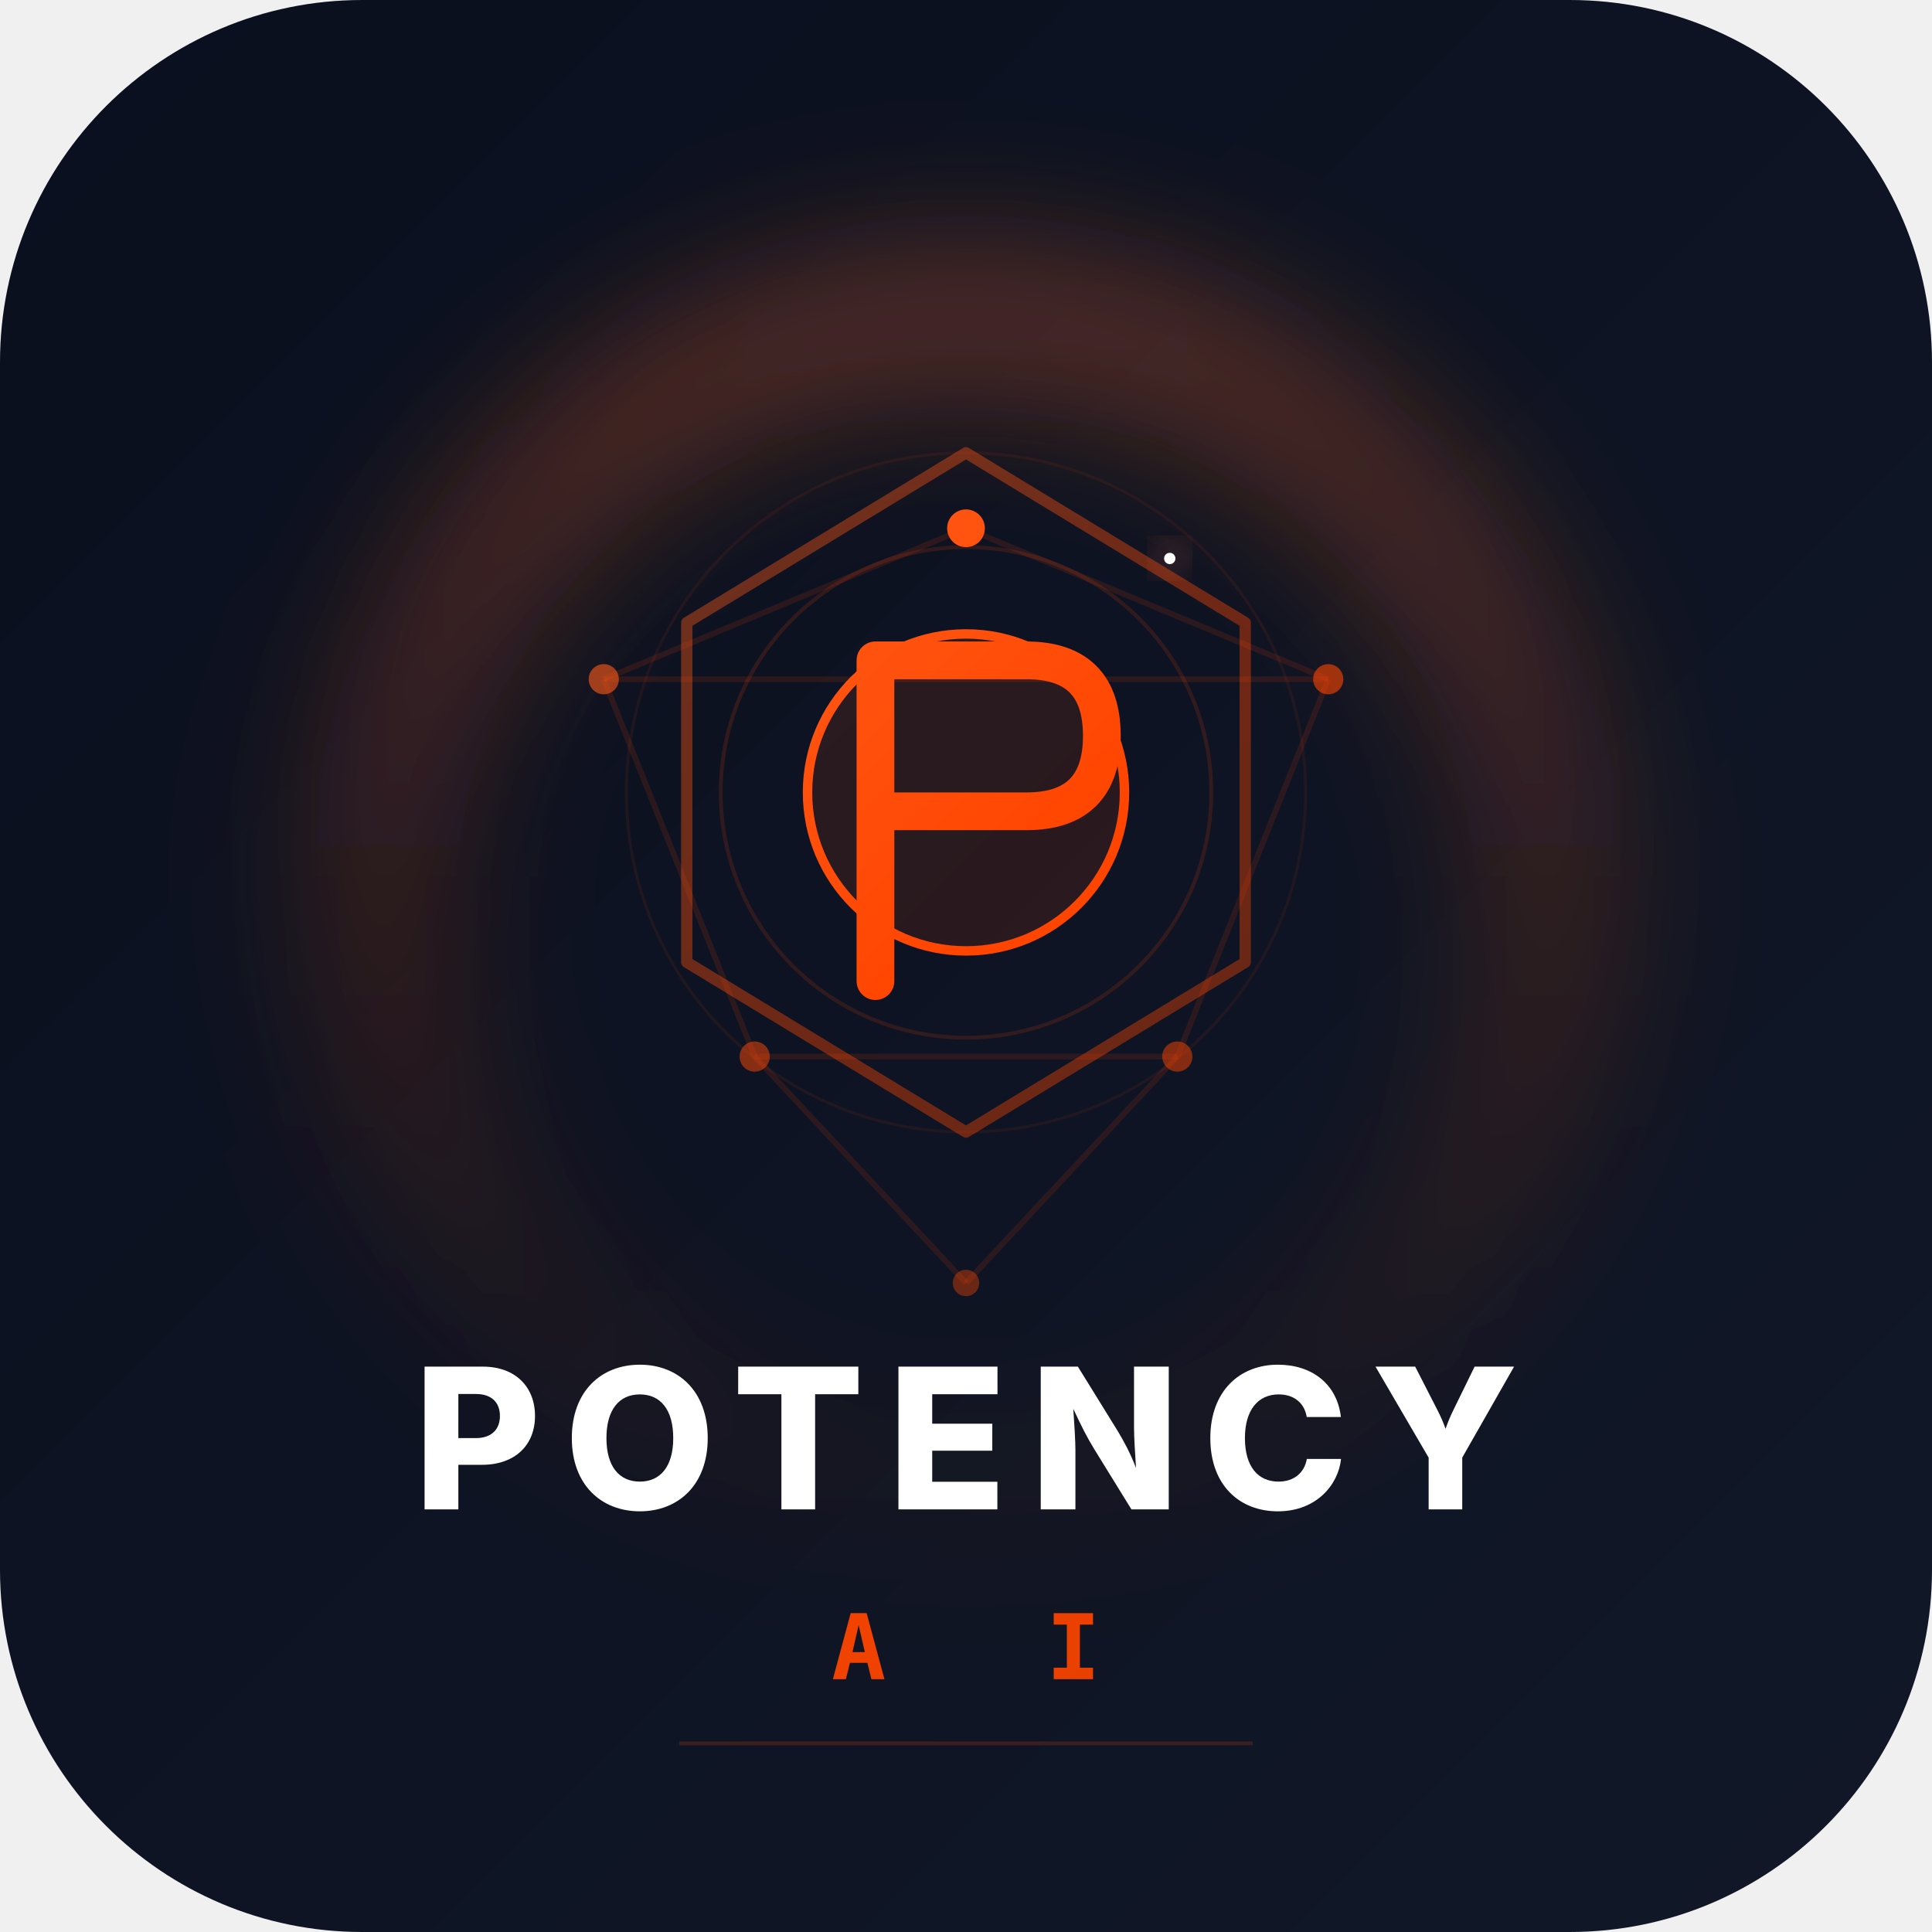
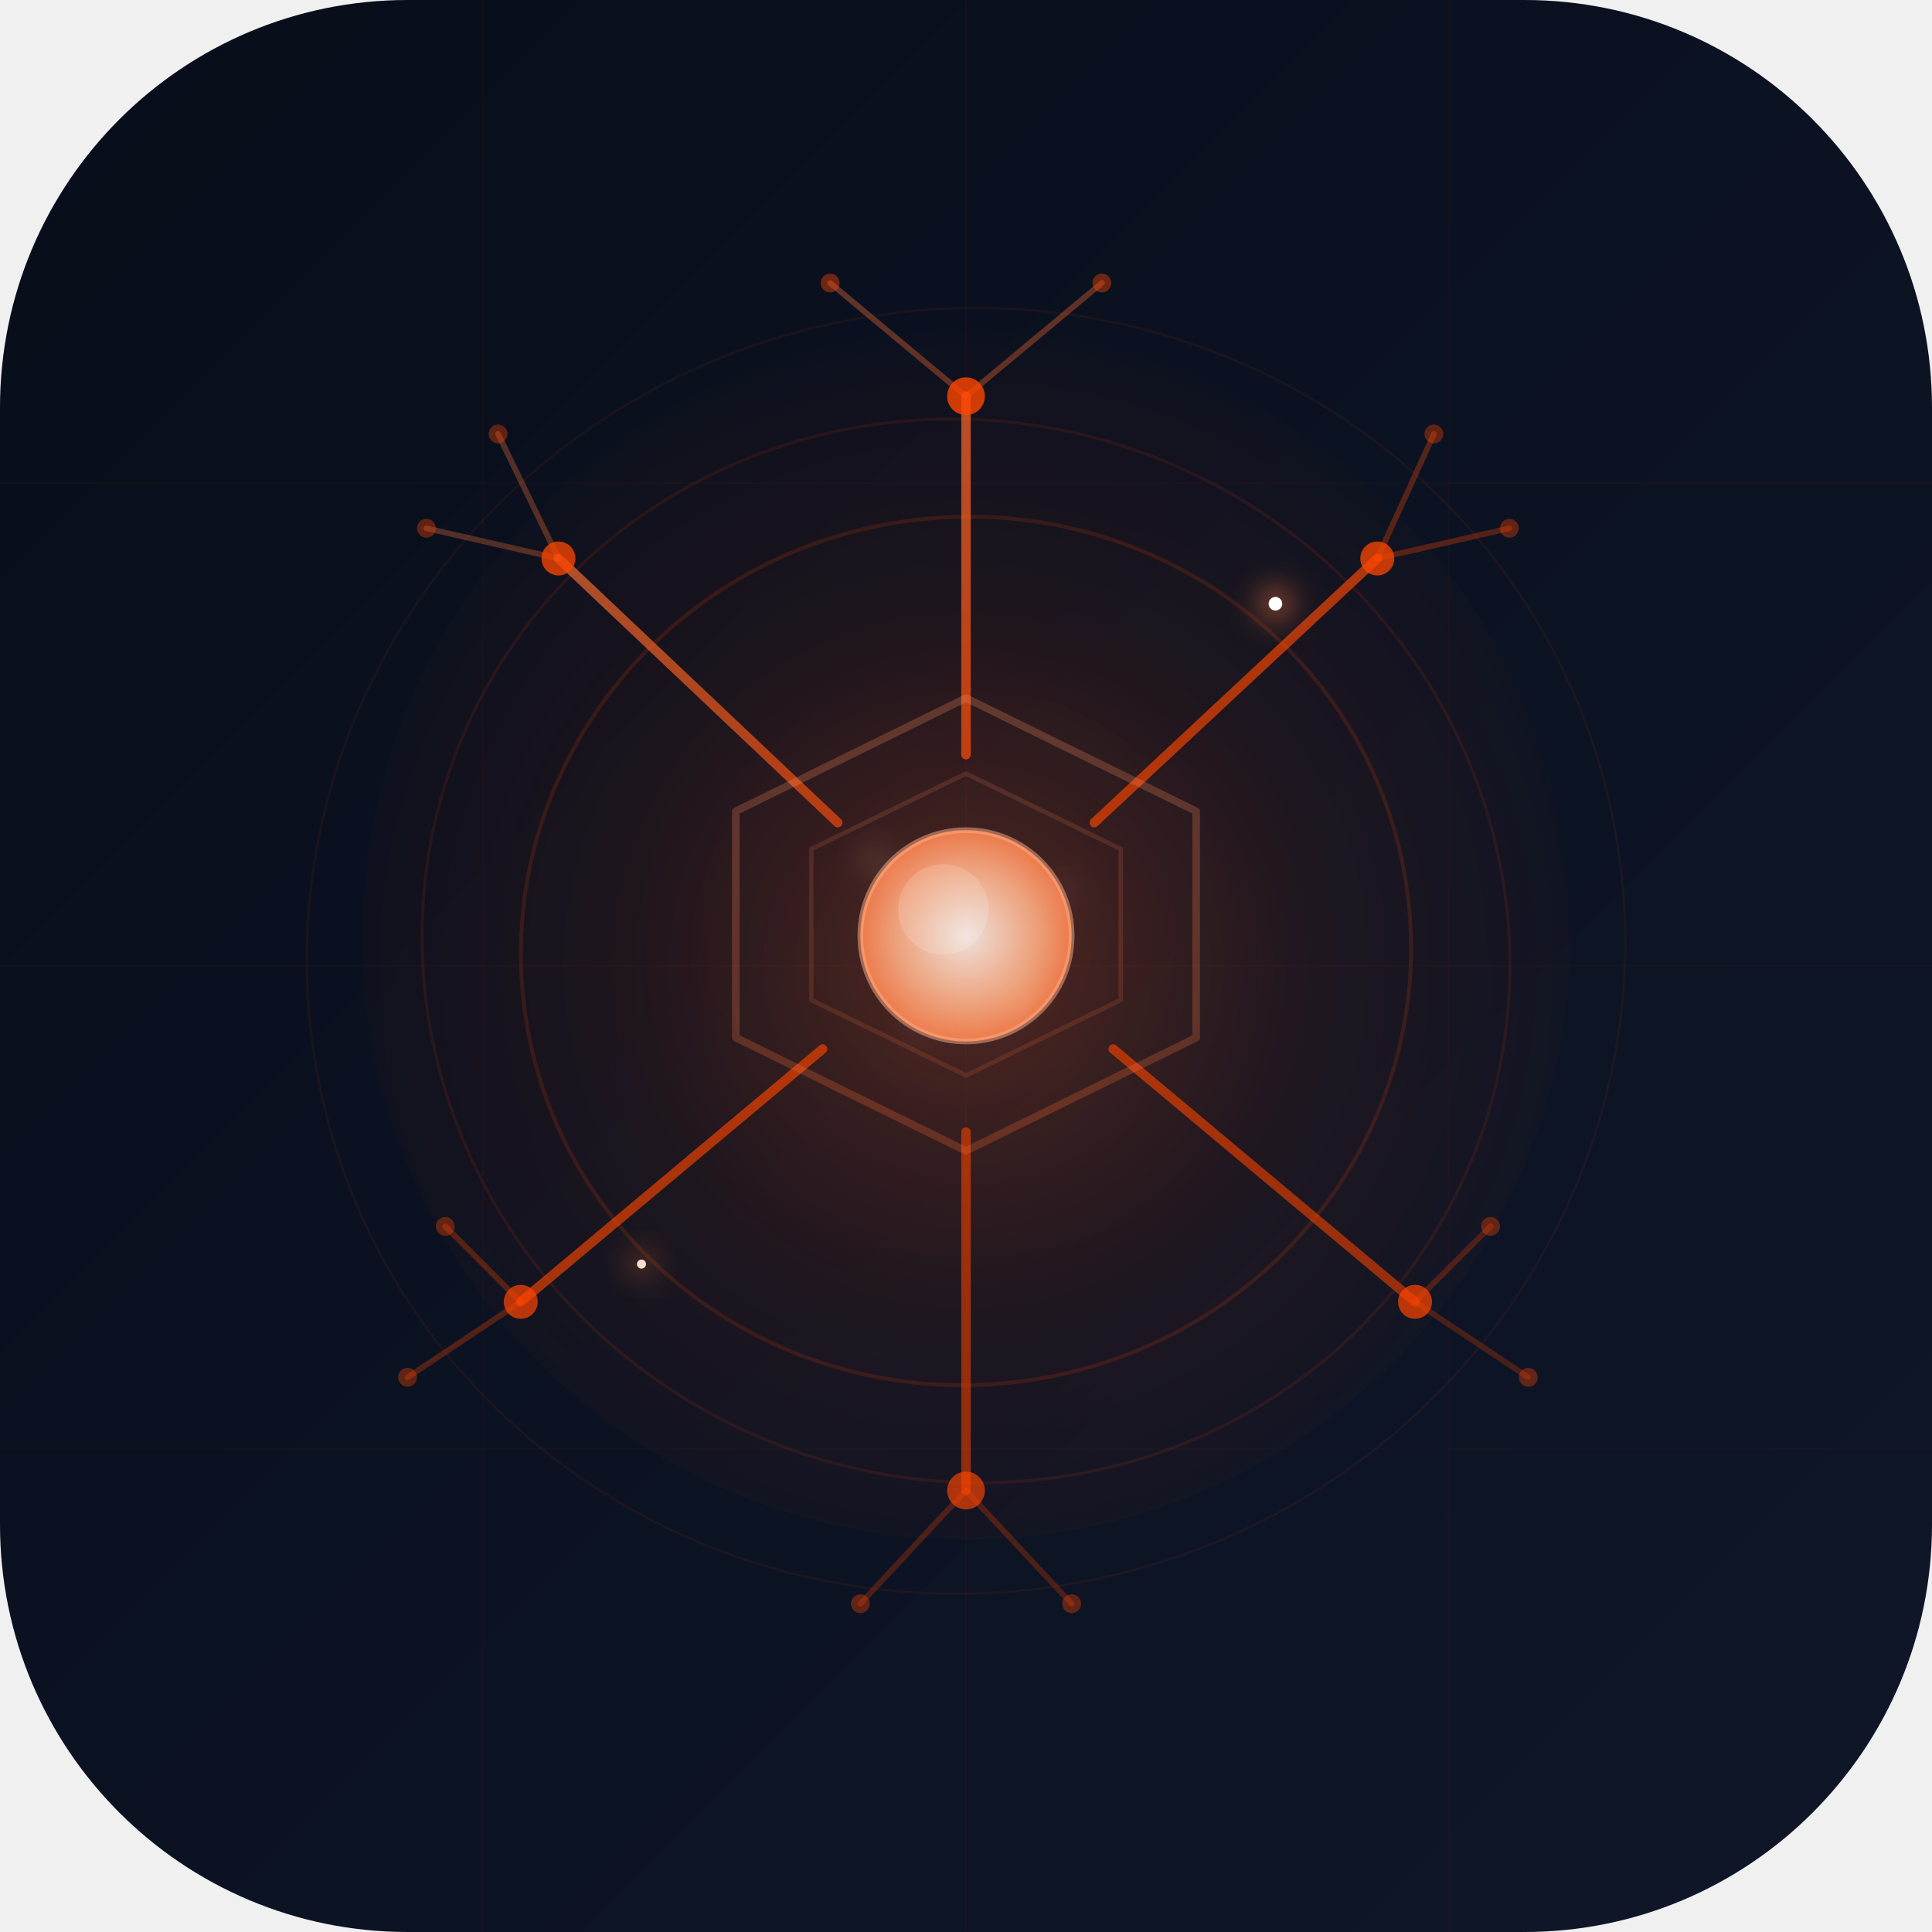
<svg xmlns="http://www.w3.org/2000/svg" viewBox="0 0 512 512" fill="none">
  <defs>
    <linearGradient id="bg" x1="0" y1="0" x2="512" y2="512" gradientUnits="userSpaceOnUse">
-       <stop offset="0%" stop-color="#0a0f1e" />
-       <stop offset="100%" stop-color="#111827" />
+       <stop offset="0%" stop-color="#080d1a" />
+       <stop offset="100%" stop-color="#0f1729" />
    </linearGradient>
-     <linearGradient id="accent" x1="100" y1="100" x2="412" y2="412" gradientUnits="userSpaceOnUse">
-       <stop offset="0%" stop-color="#ff6b2b" />
-       <stop offset="50%" stop-color="#ff4500" />
-       <stop offset="100%" stop-color="#e03e00" />
+     <linearGradient id="fire" x1="180" y1="100" x2="380" y2="420" gradientUnits="userSpaceOnUse">
+       <stop offset="0%" stop-color="#ff7a3d" />
+       <stop offset="40%" stop-color="#ff4500" />
+       <stop offset="100%" stop-color="#cc3700" />
    </linearGradient>
-     <linearGradient id="glow" x1="256" y1="80" x2="256" y2="432" gradientUnits="userSpaceOnUse">
-       <stop offset="0%" stop-color="#ff6b2b" stop-opacity="0.3" />
+     <linearGradient id="warm" x1="256" y1="120" x2="256" y2="400" gradientUnits="userSpaceOnUse">
+       <stop offset="0%" stop-color="#ffb088" />
+       <stop offset="100%" stop-color="#ff4500" />
+     </linearGradient>
+     <radialGradient id="coreGlow" cx="256" cy="256" r="180" gradientUnits="userSpaceOnUse">
+       <stop offset="0%" stop-color="#ff6b2b" stop-opacity="0.25" />
+       <stop offset="50%" stop-color="#ff4500" stop-opacity="0.08" />
      <stop offset="100%" stop-color="#ff4500" stop-opacity="0" />
-     </linearGradient>
-     <filter id="blur1" x="-50%" y="-50%" width="200%" height="200%">
-       <feGaussianBlur stdDeviation="18" />
+     </radialGradient>
+     <radialGradient id="innerCore" cx="256" cy="248" r="60" gradientUnits="userSpaceOnUse">
+       <stop offset="0%" stop-color="#fff4ee" />
+       <stop offset="30%" stop-color="#ffb088" />
+       <stop offset="70%" stop-color="#ff4500" />
+       <stop offset="100%" stop-color="#cc3700" />
+     </radialGradient>
+     <filter id="softGlow" x="-50%" y="-50%" width="200%" height="200%">
+       <feGaussianBlur stdDeviation="12" result="blur" />
+       <feComposite in="SourceGraphic" in2="blur" operator="over" />
    </filter>
-     <filter id="blur2" x="-50%" y="-50%" width="200%" height="200%">
-       <feGaussianBlur stdDeviation="6" />
+     <filter id="bigGlow" x="-80%" y="-80%" width="260%" height="260%">
+       <feGaussianBlur stdDeviation="30" />
+     </filter>
+     <filter id="tinyGlow" x="-100%" y="-100%" width="300%" height="300%">
+       <feGaussianBlur stdDeviation="4" />
    </filter>
  </defs>
-   <rect width="512" height="512" rx="96" fill="url(#bg)" />
-   <circle cx="256" cy="240" r="155" fill="none" stroke="url(#glow)" stroke-width="40" filter="url(#blur1)" />
-   <g stroke="#ff450020" stroke-width="1.5">
-     <line x1="160" y1="180" x2="256" y2="140" />
-     <line x1="352" y1="180" x2="256" y2="140" />
-     <line x1="160" y1="180" x2="200" y2="280" />
-     <line x1="352" y1="180" x2="312" y2="280" />
-     <line x1="200" y1="280" x2="256" y2="340" />
-     <line x1="312" y1="280" x2="256" y2="340" />
-     <line x1="200" y1="280" x2="312" y2="280" />
-     <line x1="160" y1="180" x2="352" y2="180" />
+   <rect width="512" height="512" rx="108" fill="url(#bg)" />
+   <g stroke="#ff450008" stroke-width="0.5">
+     <line x1="128" y1="0" x2="128" y2="512" />
+     <line x1="256" y1="0" x2="256" y2="512" />
+     <line x1="384" y1="0" x2="384" y2="512" />
+     <line x1="0" y1="128" x2="512" y2="128" />
+     <line x1="0" y1="256" x2="512" y2="256" />
+     <line x1="0" y1="384" x2="512" y2="384" />
  </g>
-   <path d="M256 120 L330 165 L330 255 L256 300 L182 255 L182 165 Z" fill="none" stroke="url(#accent)" stroke-width="3" stroke-linejoin="round" opacity="0.4" />
-   <circle cx="256" cy="210" r="42" fill="url(#accent)" opacity="0.12" />
-   <circle cx="256" cy="210" r="42" fill="none" stroke="url(#accent)" stroke-width="2.5" />
-   <path d="M232 175 L232 260 M232 175 L272 175 Q292 175 292 195 Q292 215 272 215 L232 215" fill="none" stroke="url(#accent)" stroke-width="10" stroke-linecap="round" stroke-linejoin="round" />
-   <g fill="url(#accent)">
-     <circle cx="256" cy="140" r="5" />
-     <circle cx="160" cy="180" r="4" opacity="0.6" />
-     <circle cx="352" cy="180" r="4" opacity="0.6" />
-     <circle cx="200" cy="280" r="4" opacity="0.5" />
-     <circle cx="312" cy="280" r="4" opacity="0.5" />
-     <circle cx="256" cy="340" r="3.5" opacity="0.4" />
+   <circle cx="256" cy="248" r="160" fill="url(#coreGlow)" />
+   <ellipse cx="256" cy="252" rx="175" ry="170" fill="none" stroke="#ff4500" stroke-width="0.6" opacity="0.07" transform="rotate(-15 256 252)" />
+   <ellipse cx="256" cy="252" rx="145" ry="140" fill="none" stroke="#ff4500" stroke-width="0.8" opacity="0.1" transform="rotate(25 256 252)" />
+   <ellipse cx="256" cy="252" rx="118" ry="115" fill="none" stroke="#ff4500" stroke-width="1" opacity="0.15" transform="rotate(-8 256 252)" />
+   <line x1="256" y1="200" x2="256" y2="105" stroke="url(#fire)" stroke-width="2.5" stroke-linecap="round" opacity="0.7" />
+   <line x1="256" y1="105" x2="220" y2="75" stroke="url(#fire)" stroke-width="1.5" stroke-linecap="round" opacity="0.35" />
+   <line x1="256" y1="105" x2="292" y2="75" stroke="url(#fire)" stroke-width="1.5" stroke-linecap="round" opacity="0.35" />
+   <line x1="290" y1="218" x2="365" y2="148" stroke="url(#fire)" stroke-width="2.5" stroke-linecap="round" opacity="0.65" />
+   <line x1="365" y1="148" x2="400" y2="140" stroke="url(#fire)" stroke-width="1.5" stroke-linecap="round" opacity="0.3" />
+   <line x1="365" y1="148" x2="380" y2="115" stroke="url(#fire)" stroke-width="1.5" stroke-linecap="round" opacity="0.3" />
+   <line x1="295" y1="278" x2="375" y2="345" stroke="url(#fire)" stroke-width="2.5" stroke-linecap="round" opacity="0.65" />
+   <line x1="375" y1="345" x2="405" y2="365" stroke="url(#fire)" stroke-width="1.5" stroke-linecap="round" opacity="0.3" />
+   <line x1="375" y1="345" x2="395" y2="325" stroke="url(#fire)" stroke-width="1.5" stroke-linecap="round" opacity="0.3" />
+   <line x1="256" y1="300" x2="256" y2="395" stroke="url(#fire)" stroke-width="2.5" stroke-linecap="round" opacity="0.6" />
+   <line x1="256" y1="395" x2="228" y2="425" stroke="url(#fire)" stroke-width="1.5" stroke-linecap="round" opacity="0.3" />
+   <line x1="256" y1="395" x2="284" y2="425" stroke="url(#fire)" stroke-width="1.5" stroke-linecap="round" opacity="0.3" />
+   <line x1="218" y1="278" x2="138" y2="345" stroke="url(#fire)" stroke-width="2.5" stroke-linecap="round" opacity="0.65" />
+   <line x1="138" y1="345" x2="108" y2="365" stroke="url(#fire)" stroke-width="1.5" stroke-linecap="round" opacity="0.3" />
+   <line x1="138" y1="345" x2="118" y2="325" stroke="url(#fire)" stroke-width="1.5" stroke-linecap="round" opacity="0.3" />
+   <line x1="222" y1="218" x2="148" y2="148" stroke="url(#fire)" stroke-width="2.5" stroke-linecap="round" opacity="0.65" />
+   <line x1="148" y1="148" x2="113" y2="140" stroke="url(#fire)" stroke-width="1.5" stroke-linecap="round" opacity="0.3" />
+   <line x1="148" y1="148" x2="132" y2="115" stroke="url(#fire)" stroke-width="1.5" stroke-linecap="round" opacity="0.3" />
+   <g fill="#ff4500">
+     <circle cx="256" cy="105" r="5" opacity="0.8" />
+     <circle cx="365" cy="148" r="4.5" opacity="0.75" />
+     <circle cx="375" cy="345" r="4.5" opacity="0.7" />
+     <circle cx="256" cy="395" r="5" opacity="0.65" />
+     <circle cx="138" cy="345" r="4.5" opacity="0.7" />
+     <circle cx="148" cy="148" r="4.5" opacity="0.75" />
+     <circle cx="220" cy="75" r="2.5" opacity="0.4" />
+     <circle cx="292" cy="75" r="2.5" opacity="0.4" />
+     <circle cx="400" cy="140" r="2.5" opacity="0.35" />
+     <circle cx="380" cy="115" r="2.5" opacity="0.35" />
+     <circle cx="405" cy="365" r="2.5" opacity="0.35" />
+     <circle cx="395" cy="325" r="2.5" opacity="0.35" />
+     <circle cx="228" cy="425" r="2.5" opacity="0.35" />
+     <circle cx="284" cy="425" r="2.5" opacity="0.35" />
+     <circle cx="108" cy="365" r="2.5" opacity="0.35" />
+     <circle cx="118" cy="325" r="2.5" opacity="0.35" />
+     <circle cx="113" cy="140" r="2.5" opacity="0.35" />
+     <circle cx="132" cy="115" r="2.5" opacity="0.35" />
  </g>
-   <circle cx="256" cy="210" r="65" fill="none" stroke="#ff4500" stroke-width="1" opacity="0.15" />
-   <circle cx="256" cy="210" r="90" fill="none" stroke="#ff4500" stroke-width="0.75" opacity="0.08" />
-   <circle cx="310" cy="148" r="3" fill="#ff6b2b" filter="url(#blur2)" />
-   <circle cx="310" cy="148" r="1.5" fill="#fff" />
-   <text x="256" y="400" text-anchor="middle" font-family="'SF Pro Display', 'Inter', system-ui, sans-serif" font-weight="800" font-size="52" letter-spacing="6" fill="white">POTENCY</text>
-   <text x="256" y="445" text-anchor="middle" font-family="'SF Mono', 'JetBrains Mono', monospace" font-weight="600" font-size="24" letter-spacing="14" fill="url(#accent)">A I</text>
-   <line x1="180" y1="462" x2="332" y2="462" stroke="url(#accent)" stroke-width="1" opacity="0.2" />
+   <polygon points="256,185 317,215 317,275 256,305 195,275 195,215" fill="none" stroke="url(#warm)" stroke-width="2" stroke-linejoin="round" opacity="0.25" />
+   <polygon points="256,205 297,225 297,265 256,285 215,265 215,225" fill="none" stroke="url(#warm)" stroke-width="1.2" stroke-linejoin="round" opacity="0.15" />
+   <circle cx="256" cy="248" r="38" fill="#ff4500" opacity="0.08" filter="url(#bigGlow)" />
+   <circle cx="256" cy="248" r="28" fill="url(#innerCore)" opacity="0.9" />
+   <circle cx="250" cy="241" r="12" fill="white" opacity="0.15" />
+   <circle cx="256" cy="248" r="28" fill="none" stroke="#ffb088" stroke-width="1.5" opacity="0.5" />
+   <g filter="url(#tinyGlow)">
+     <circle cx="232" cy="228" r="2" fill="#ffcba4" opacity="0.6" />
+     <circle cx="282" cy="236" r="1.5" fill="#ffcba4" opacity="0.5" />
+     <circle cx="244" cy="272" r="1.5" fill="#ffcba4" opacity="0.45" />
+     <circle cx="270" cy="264" r="1.8" fill="#ffcba4" opacity="0.5" />
+   </g>
+   <circle cx="338" cy="160" r="4" fill="#ff7a3d" filter="url(#tinyGlow)" opacity="0.7" />
+   <circle cx="338" cy="160" r="1.8" fill="#fff" />
+   <circle cx="170" cy="335" r="3" fill="#ff7a3d" filter="url(#tinyGlow)" opacity="0.5" />
+   <circle cx="170" cy="335" r="1.2" fill="#ffddcc" />
</svg>
